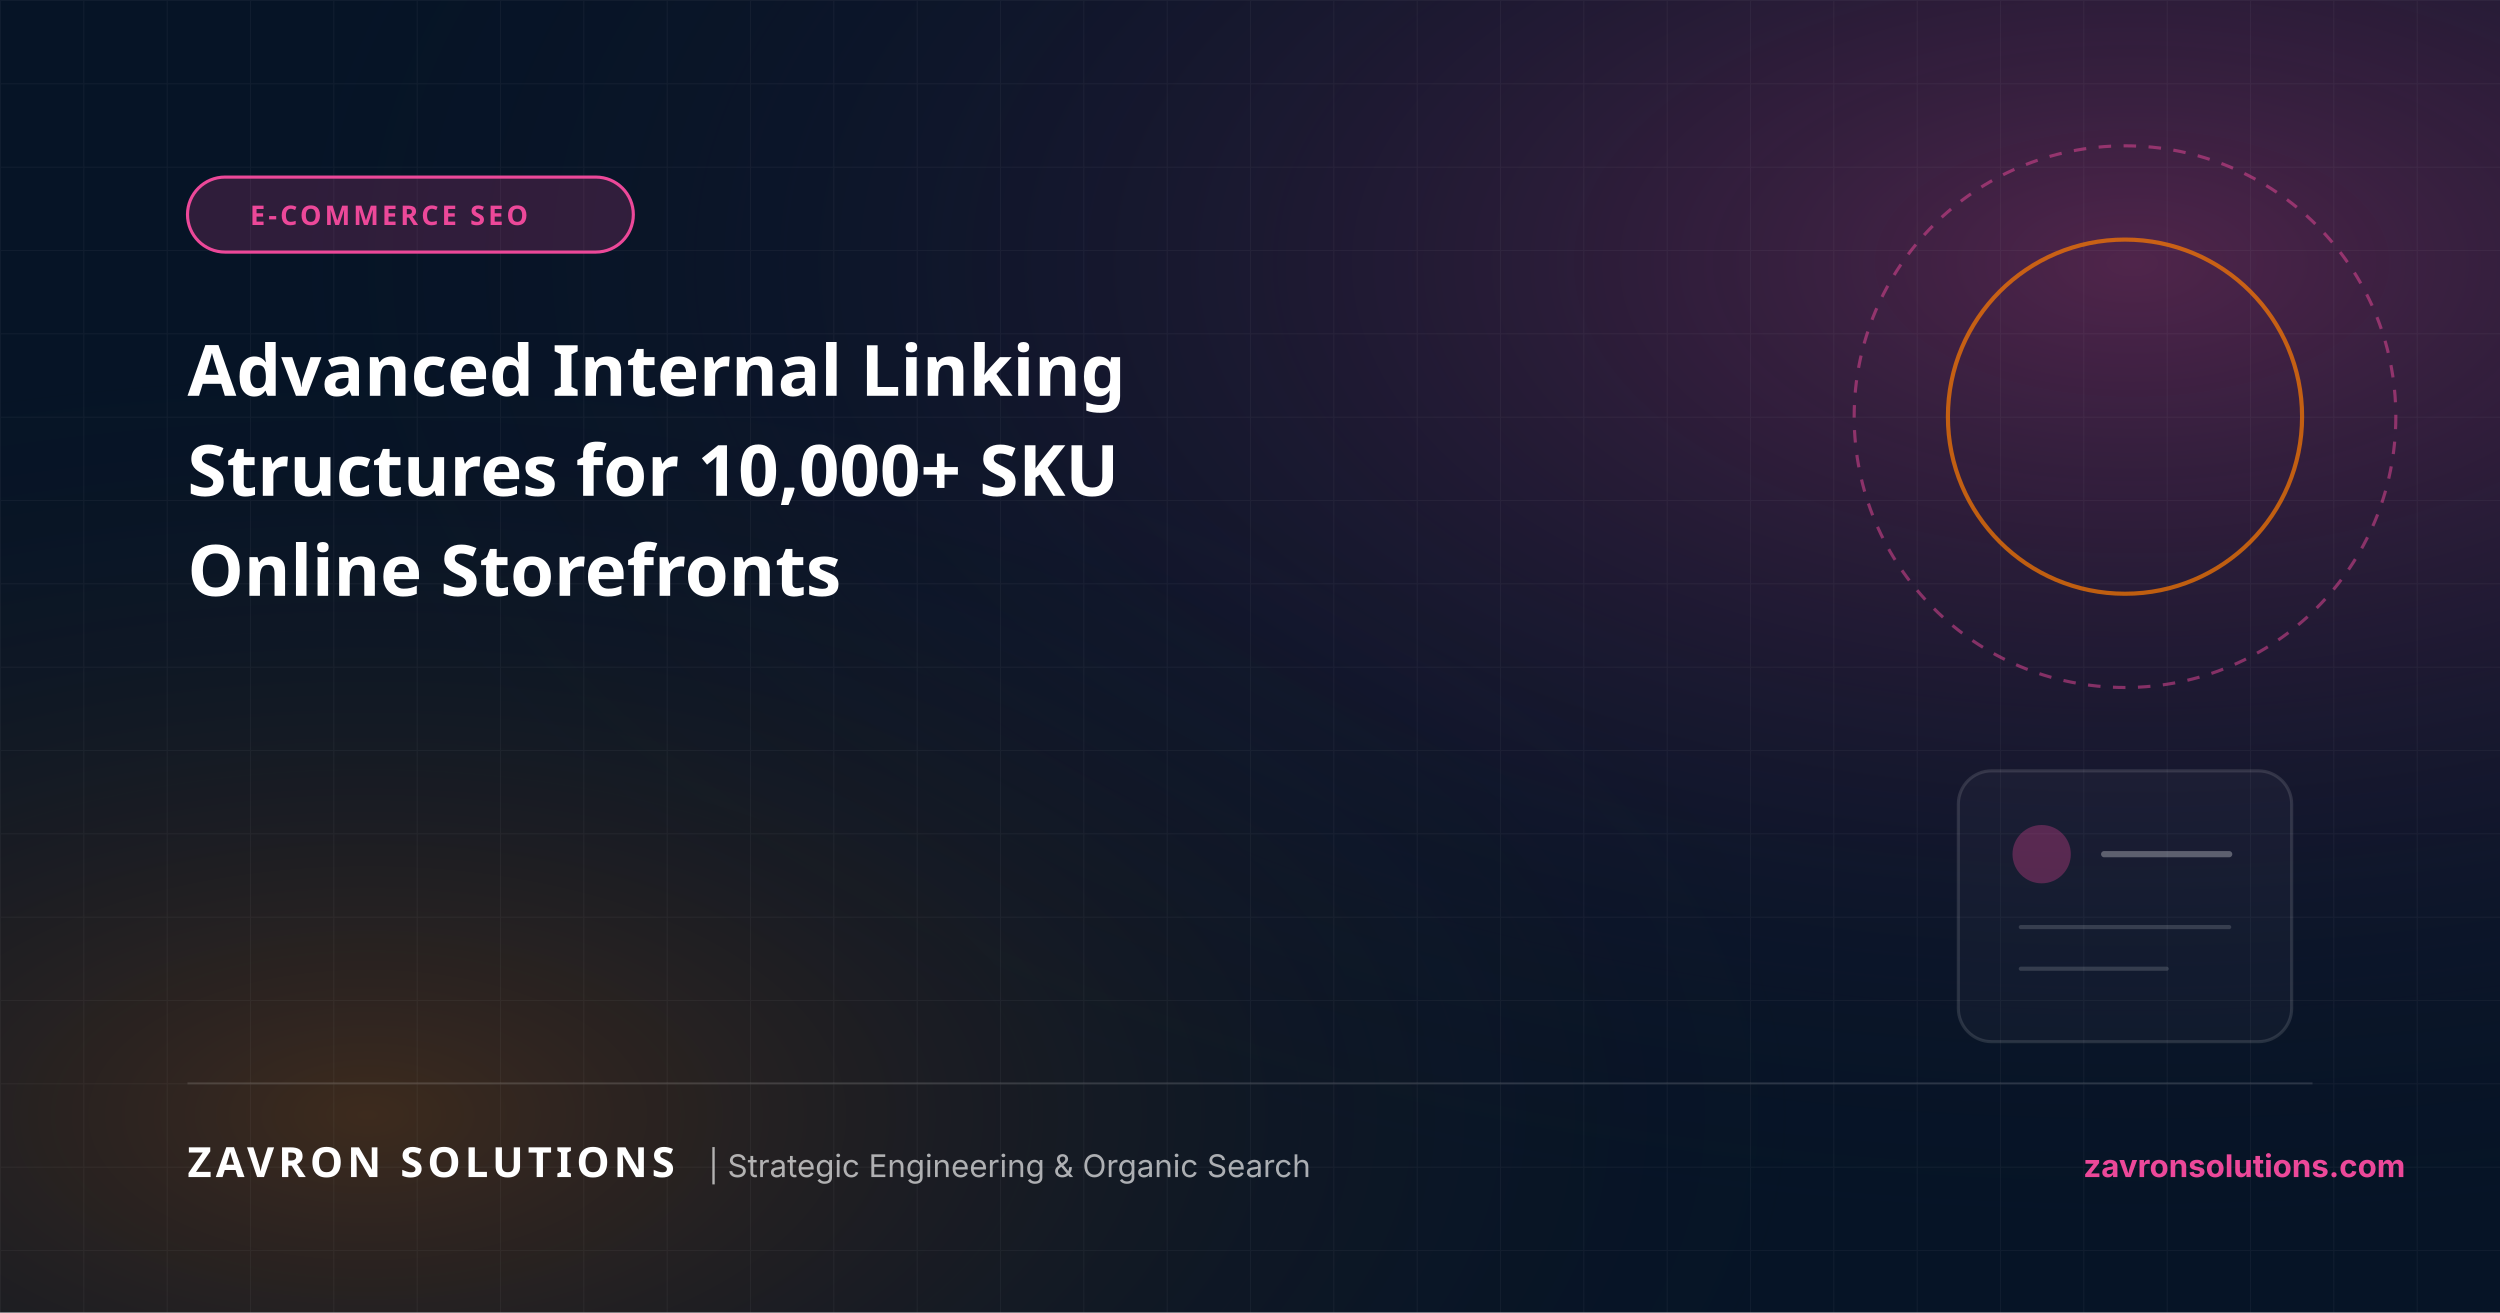
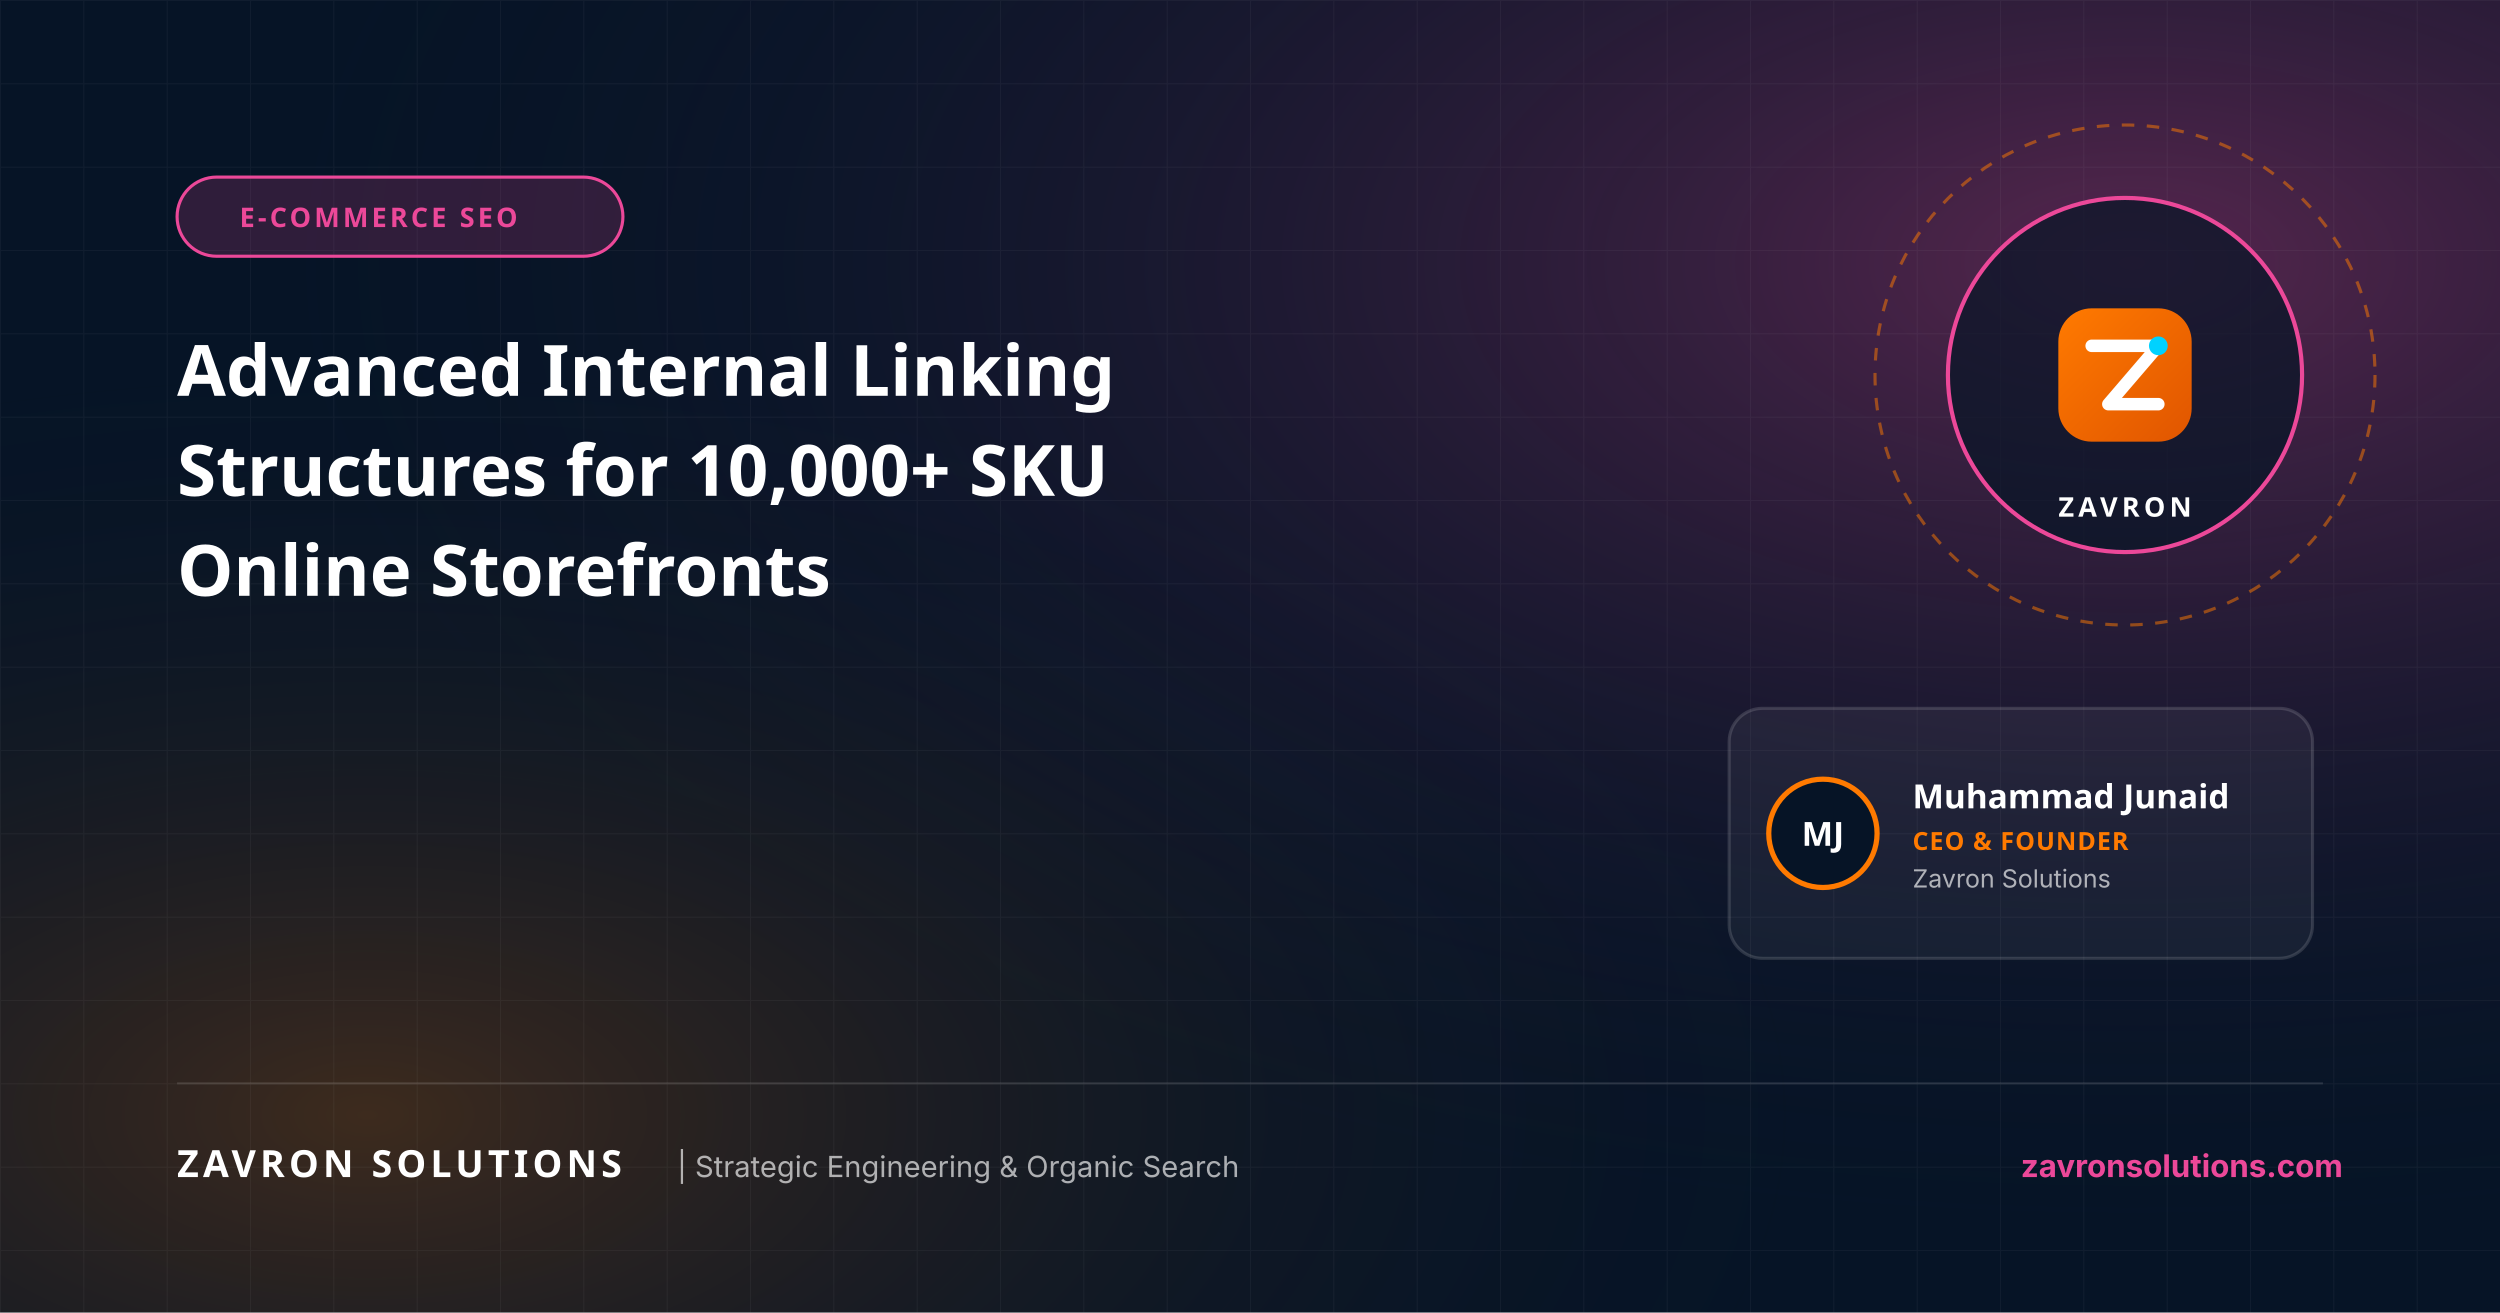
<svg xmlns="http://www.w3.org/2000/svg" width="1200" height="630" viewBox="0 0 1200 630" fill="none">
  <rect width="1200" height="630" fill="#061426" />
  <defs>
    <radialGradient id="grad1" cx="0.85" cy="0.2" r="0.75">
-       <stop offset="0%" stop-color="#ec4899" stop-opacity="0.32" />
+       <stop offset="0%" stop-color="#ec4899" stop-opacity="0.35" />
      <stop offset="100%" stop-color="#061426" stop-opacity="0" />
    </radialGradient>
    <radialGradient id="grad2" cx="0.15" cy="0.85" r="0.6">
      <stop offset="0%" stop-color="#ff7a00" stop-opacity="0.22" />
      <stop offset="100%" stop-color="#061426" stop-opacity="0" />
    </radialGradient>
+     <linearGradient id="logoGrad" x1="0" y1="0" x2="1" y2="1">
+       <stop offset="0%" stop-color="#FF7A00" />
+       <stop offset="100%" stop-color="#E05500" />
+     </linearGradient>
    <pattern id="grid" width="40" height="40" patternUnits="userSpaceOnUse">
      <path d="M 40 0 L 0 0 0 40" fill="none" stroke="rgba(255,255,255,0.04)" stroke-width="1" />
    </pattern>
  </defs>
  <rect width="1200" height="630" fill="url(#grad1)" />
  <rect width="1200" height="630" fill="url(#grad2)" />
  <rect width="1200" height="630" fill="url(#grid)" />
-   <circle cx="1020" cy="200" r="130" stroke="#ec4899" stroke-width="1.5" stroke-dasharray="6 6" fill="none" opacity="0.5" />
-   <circle cx="1020" cy="200" r="85" stroke="#ff7a00" stroke-width="2" fill="none" opacity="0.7" />
-   <rect x="940" y="370" width="160" height="130" rx="16" stroke="rgba(255,255,255,0.12)" stroke-width="1.5" fill="rgba(255,255,255,0.03)" />
-   <circle cx="980" cy="410" r="14" fill="#ec4899" fill-opacity="0.3" />
-   <line x1="1010" y1="410" x2="1070" y2="410" stroke="rgba(255,255,255,0.3)" stroke-width="3" stroke-linecap="round" />
-   <line x1="970" y1="445" x2="1070" y2="445" stroke="rgba(255,255,255,0.15)" stroke-width="2" stroke-linecap="round" />
-   <line x1="970" y1="465" x2="1040" y2="465" stroke="rgba(255,255,255,0.15)" stroke-width="2" stroke-linecap="round" />
-   <rect x="90" y="85" width="214" height="36" rx="18" fill="#ec4899" fill-opacity="0.18" stroke="#ec4899" stroke-width="1.5" />
-   <text x="120" y="108" fill="#ec4899" font-family="Plus Jakarta Sans, sans-serif" font-size="13" font-weight="700" letter-spacing="1.5">E-COMMERCE SEO</text>
-   <text x="90" y="190" fill="#FFFFFF" font-family="Plus Jakarta Sans, sans-serif" font-size="34" font-weight="800">Advanced Internal Linking</text>
-   <text x="90" y="238" fill="#FFFFFF" font-family="Plus Jakarta Sans, sans-serif" font-size="34" font-weight="800">Structures for 10,000+ SKU</text>
-   <text x="90" y="286" fill="#FFFFFF" font-family="Plus Jakarta Sans, sans-serif" font-size="34" font-weight="800">Online Storefronts</text>
-   <line x1="90" y1="520" x2="1110" y2="520" stroke="rgba(255,255,255,0.12)" stroke-width="1" />
-   <text x="90" y="565" fill="#FFFFFF" font-family="Plus Jakarta Sans, sans-serif" font-size="20" font-weight="800" letter-spacing="2">ZAVRON SOLUTIONS</text>
-   <text x="340" y="565" fill="rgba(255,255,255,0.65)" font-family="Inter, sans-serif" font-size="15">| Strategic Engineering &amp; Organic Search</text>
-   <text x="1000" y="565" fill="#ec4899" font-family="Inter, sans-serif" font-size="15" font-weight="700">zavronsolutions.com</text>
+   <rect x="85" y="85" width="214" height="38" rx="19" fill="#ec4899" fill-opacity="0.18" stroke="#ec4899" stroke-width="1.5" />
+   <text x="115" y="109" fill="#ec4899" font-family="Plus Jakarta Sans, sans-serif" font-size="13" font-weight="700" letter-spacing="1.5">E-COMMERCE SEO</text>
+   <text x="85" y="190" fill="#FFFFFF" font-family="Plus Jakarta Sans, sans-serif" font-size="34" font-weight="800">Advanced Internal Linking</text>
+   <text x="85" y="238" fill="#FFFFFF" font-family="Plus Jakarta Sans, sans-serif" font-size="34" font-weight="800">Structures for 10,000+ SKU</text>
+   <text x="85" y="286" fill="#FFFFFF" font-family="Plus Jakarta Sans, sans-serif" font-size="34" font-weight="800">Online Storefronts</text>
+   <circle cx="1020" cy="180" r="85" stroke="#ec4899" stroke-width="2" fill="rgba(6, 20, 38, 0.7)" />
+   <circle cx="1020" cy="180" r="120" stroke="#ff7a00" stroke-width="1.5" stroke-dasharray="6 6" fill="none" opacity="0.5" />
+   <g transform="translate(988, 148)">
+     <rect width="64" height="64" rx="16" fill="url(#logoGrad)" />
+     <path d="M16 18 H48 L24 46 H48" stroke="#FFFFFF" stroke-width="6" stroke-linecap="round" stroke-linejoin="round" />
+     <circle cx="48" cy="18" r="4.5" fill="#00D2FF" />
+   </g>
+   <text x="1020" y="248" fill="#FFFFFF" font-family="Plus Jakarta Sans, sans-serif" font-size="13" font-weight="800" letter-spacing="2" text-anchor="middle">ZAVRON</text>
+   <rect x="830" y="340" width="280" height="120" rx="16" fill="rgba(255,255,255,0.05)" stroke="rgba(255,255,255,0.14)" stroke-width="1.5" />
+   <circle cx="875" cy="400" r="26" fill="#061426" stroke="#FF7A00" stroke-width="2.5" />
+   <text x="875" y="406" fill="#FFFFFF" font-family="Plus Jakarta Sans, sans-serif" font-size="16" font-weight="800" text-anchor="middle">MJ</text>
+   <text x="918" y="388" fill="#FFFFFF" font-family="Plus Jakarta Sans, sans-serif" font-size="16" font-weight="700">Muhammad Junaid</text>
+   <text x="918" y="408" fill="#FF7A00" font-family="Plus Jakarta Sans, sans-serif" font-size="12" font-weight="700" letter-spacing="0.5">CEO &amp; FOUNDER</text>
+   <text x="918" y="426" fill="rgba(255,255,255,0.65)" font-family="Inter, sans-serif" font-size="12">Zavron Solutions</text>
+   <line x1="85" y1="520" x2="1115" y2="520" stroke="rgba(255,255,255,0.12)" stroke-width="1" />
+   <text x="85" y="565" fill="#FFFFFF" font-family="Plus Jakarta Sans, sans-serif" font-size="18" font-weight="800" letter-spacing="2">ZAVRON SOLUTIONS</text>
+   <text x="325" y="565" fill="rgba(255,255,255,0.65)" font-family="Inter, sans-serif" font-size="14">|   Strategic Engineering &amp; Organic Search</text>
+   <text x="970" y="565" fill="#ec4899" font-family="Inter, sans-serif" font-size="15" font-weight="700">zavronsolutions.com</text>
</svg>
